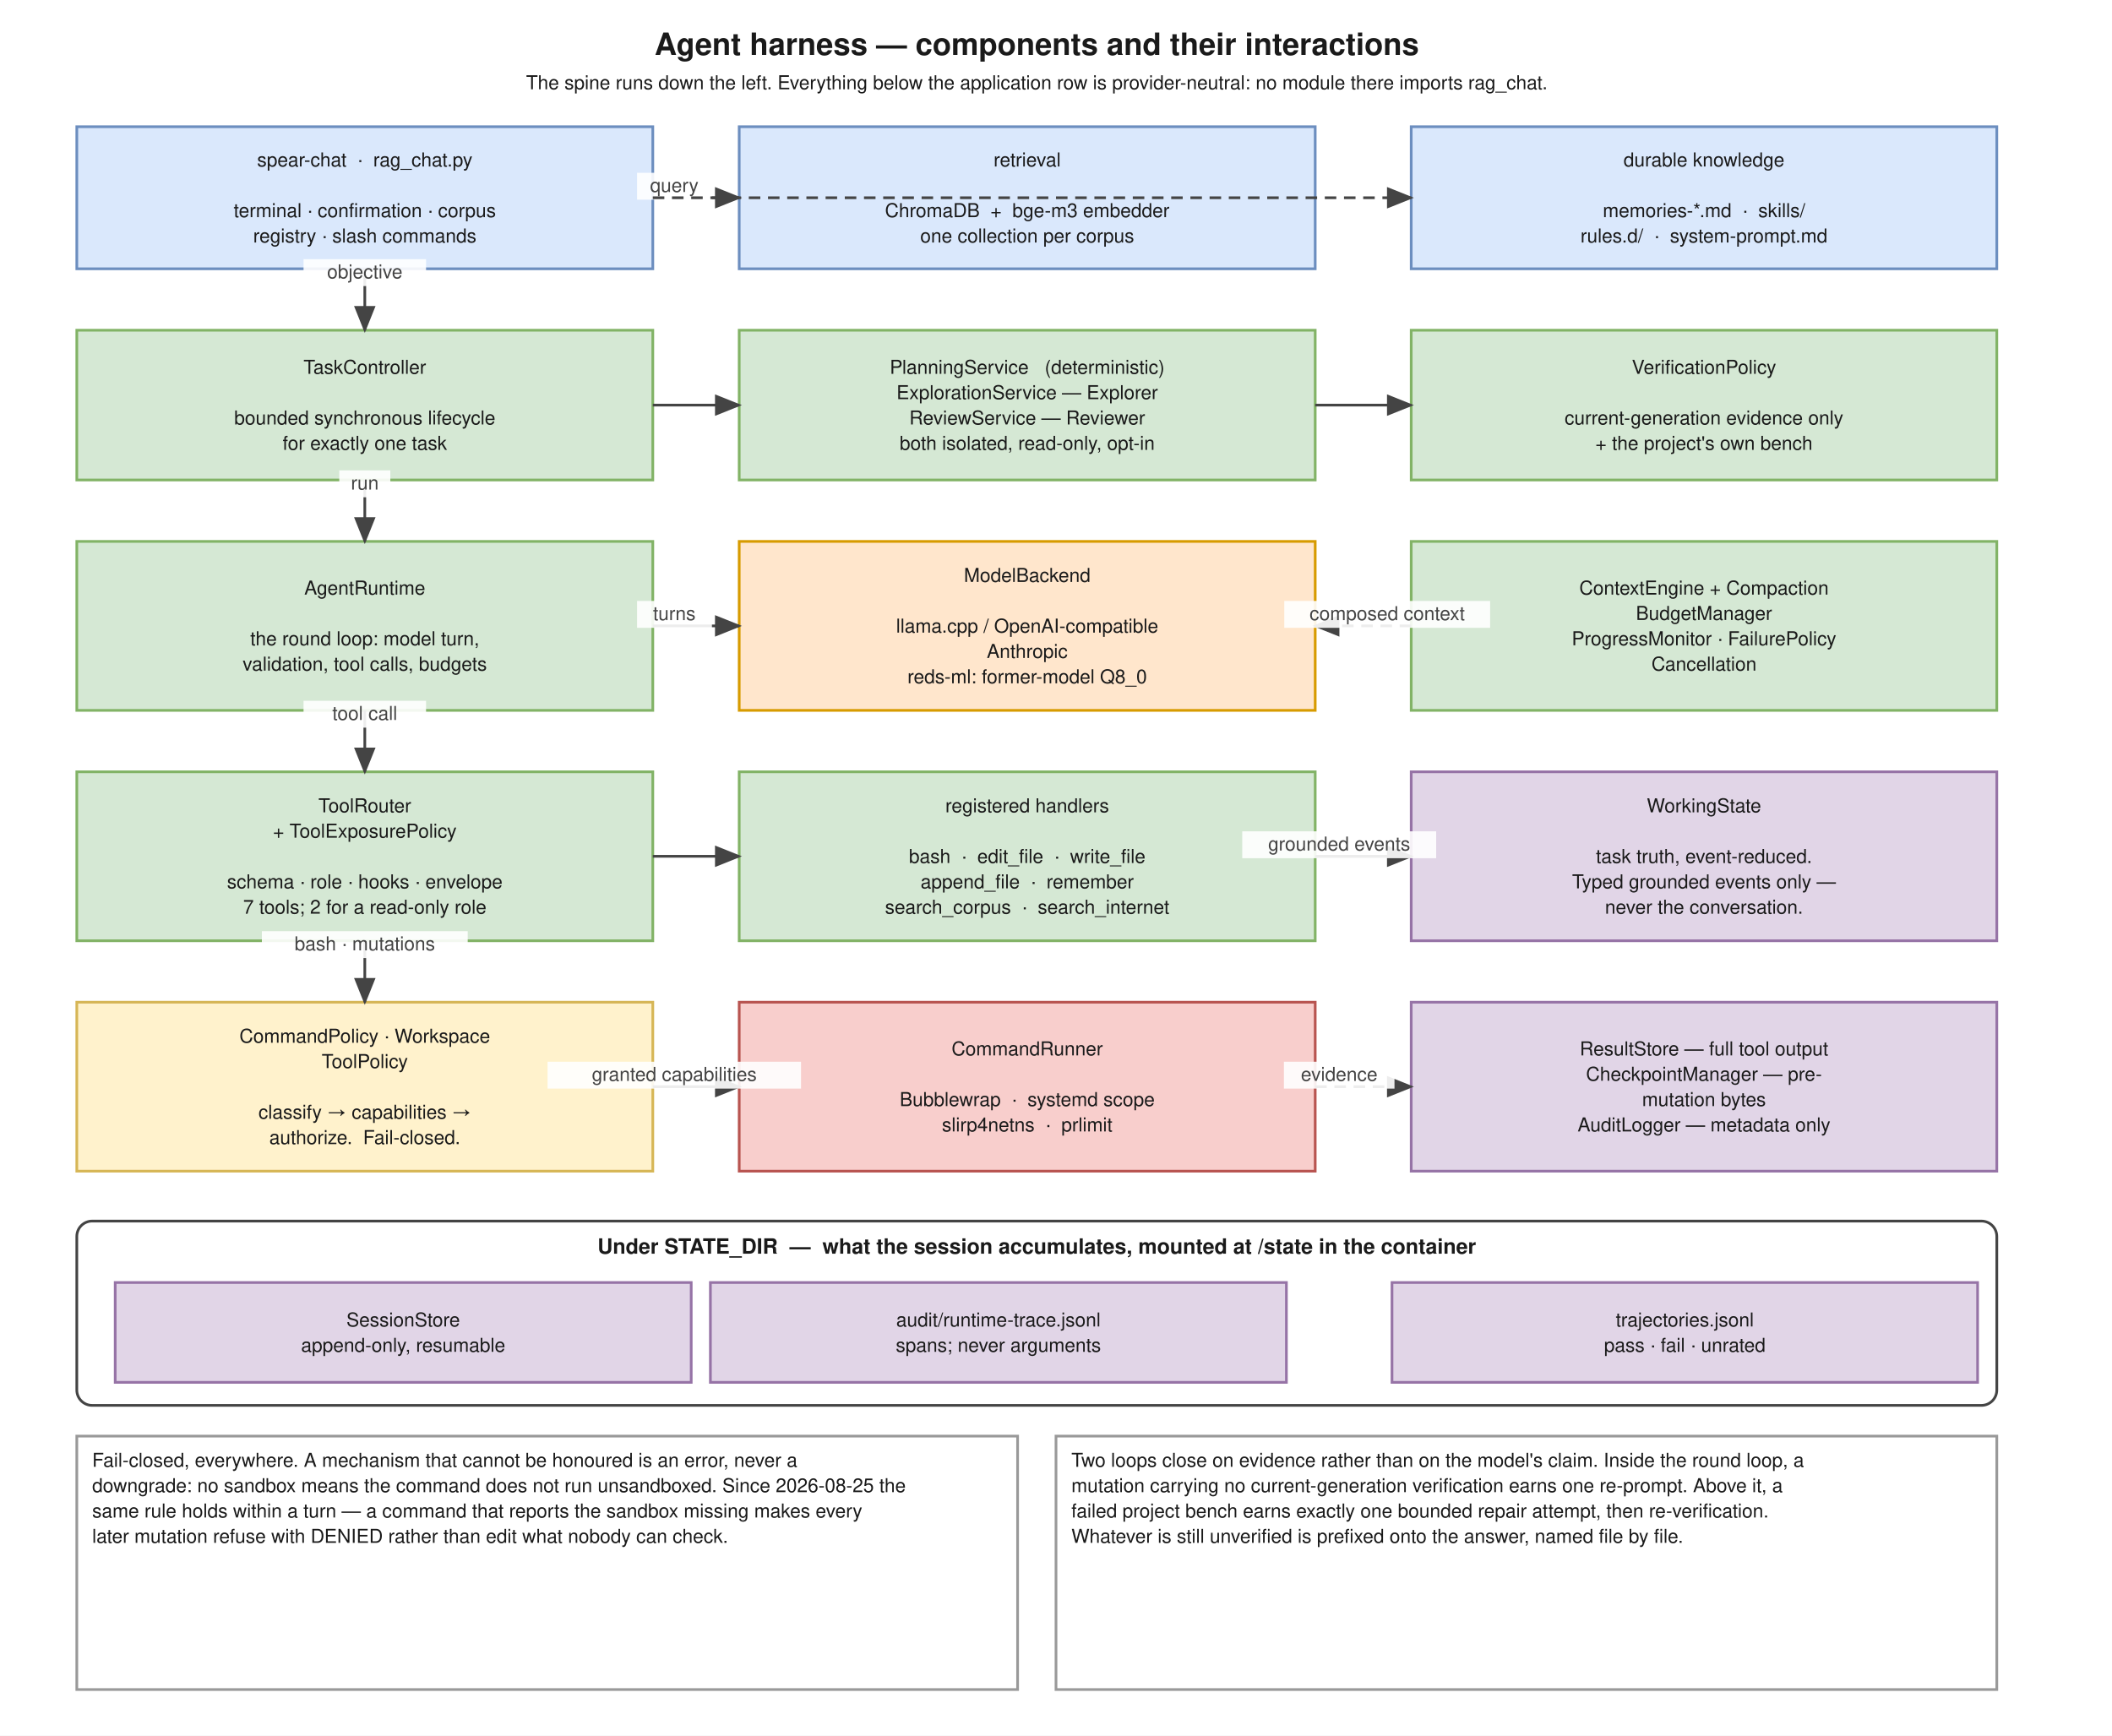
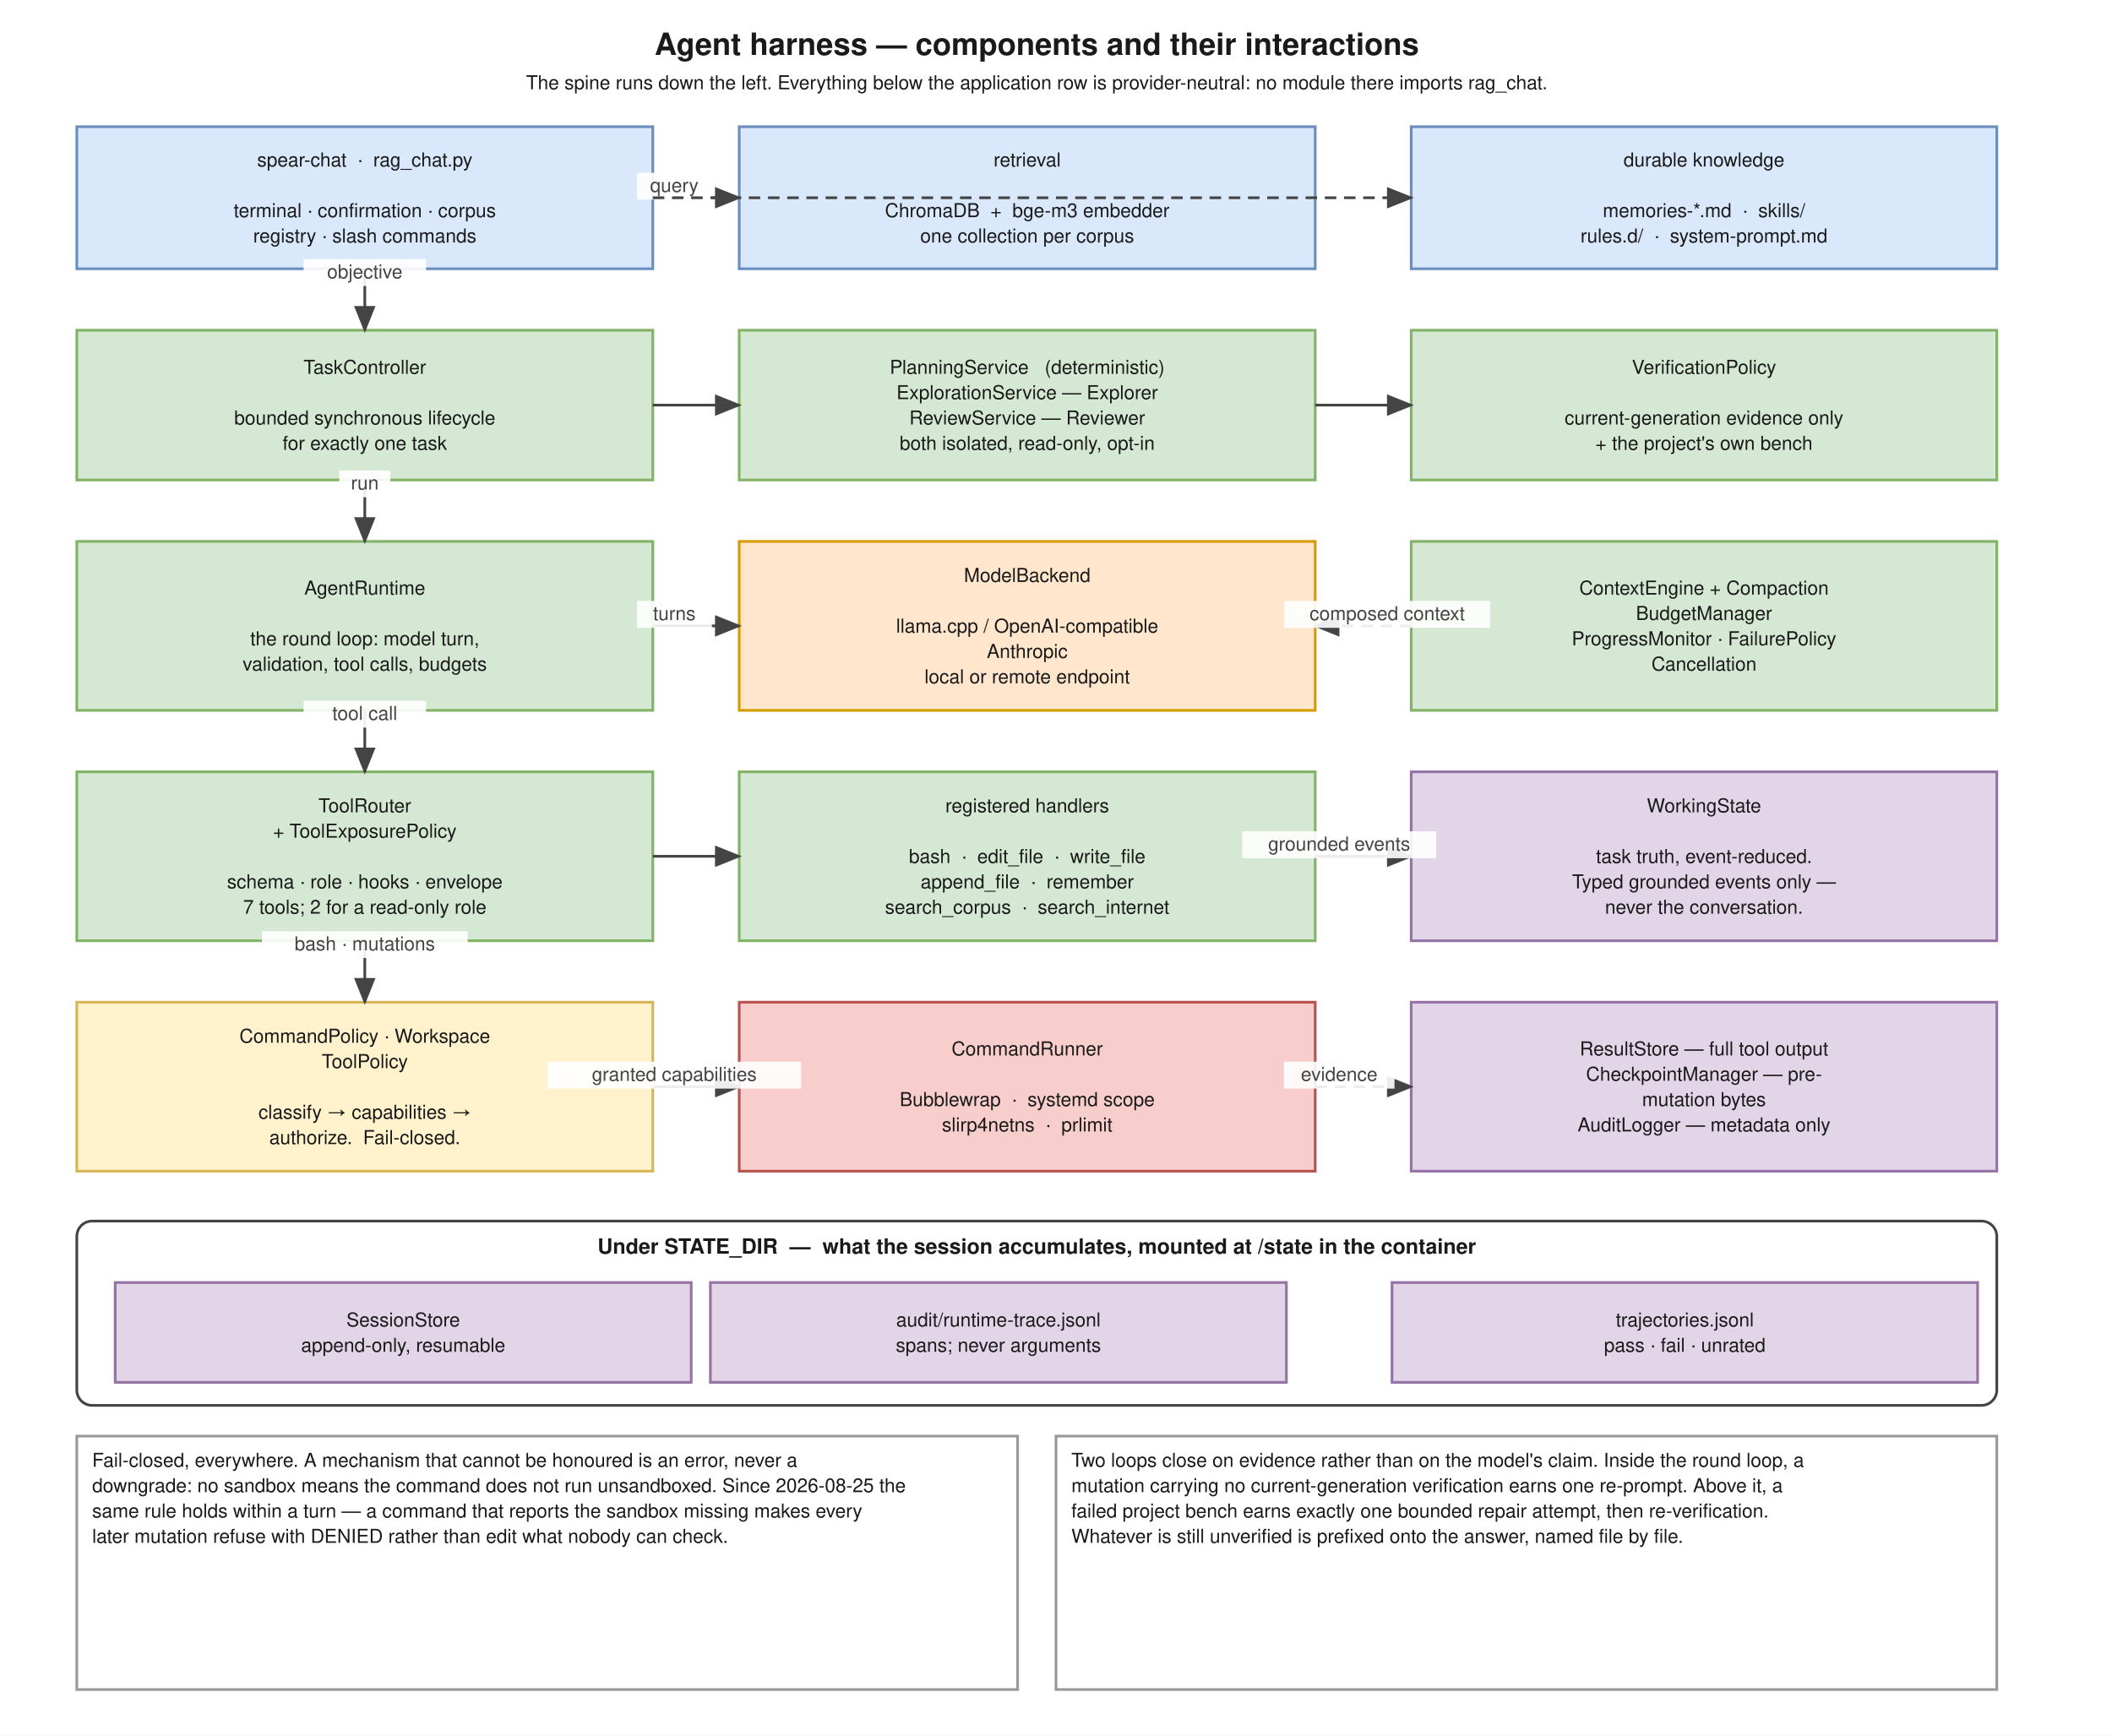
<svg xmlns="http://www.w3.org/2000/svg" viewBox="0 0 1100 904" width="1100" height="904" font-family="Helvetica,Arial,sans-serif">
  <defs>
    <marker id="ah" markerWidth="10" markerHeight="8" refX="9" refY="4" orient="auto">
      <path d="M0,0 L10,4 L0,8 z" fill="#444444" />
    </marker>
  </defs>
  <rect width="1100" height="904" fill="#ffffff" />
  <text x="540.0" y="28.6" font-size="16" text-anchor="middle" xml:space="preserve" fill="#1a1a1a" font-weight="bold">Agent harness — components and their interactions</text>
  <text x="540.0" y="46.5" font-size="10" text-anchor="middle" xml:space="preserve" fill="#1a1a1a">The spine runs down the left. Everything below the application row is provider-neutral: no module there imports rag_chat.</text>
  <rect x="40" y="66" width="300" height="74" rx="0" ry="0" fill="#dae8fc" stroke="#6c8ebf" stroke-width="1.4" />
  <text x="190.0" y="86.7" font-size="10" text-anchor="middle" xml:space="preserve" fill="#1a1a1a">spear-chat  ·  rag_chat.py</text>
  <text x="190.0" y="99.9" font-size="10" text-anchor="middle" xml:space="preserve" fill="#1a1a1a" />
  <text x="190.0" y="113.1" font-size="10" text-anchor="middle" xml:space="preserve" fill="#1a1a1a">terminal · confirmation · corpus</text>
  <text x="190.0" y="126.3" font-size="10" text-anchor="middle" xml:space="preserve" fill="#1a1a1a">registry · slash commands</text>
  <rect x="385" y="66" width="300" height="74" rx="0" ry="0" fill="#dae8fc" stroke="#6c8ebf" stroke-width="1.4" />
  <text x="535.0" y="86.7" font-size="10" text-anchor="middle" xml:space="preserve" fill="#1a1a1a">retrieval</text>
  <text x="535.0" y="99.9" font-size="10" text-anchor="middle" xml:space="preserve" fill="#1a1a1a" />
  <text x="535.0" y="113.1" font-size="10" text-anchor="middle" xml:space="preserve" fill="#1a1a1a">ChromaDB  +  bge-m3 embedder</text>
  <text x="535.0" y="126.3" font-size="10" text-anchor="middle" xml:space="preserve" fill="#1a1a1a">one collection per corpus</text>
  <rect x="735" y="66" width="305" height="74" rx="0" ry="0" fill="#dae8fc" stroke="#6c8ebf" stroke-width="1.4" />
  <text x="887.5" y="86.7" font-size="10" text-anchor="middle" xml:space="preserve" fill="#1a1a1a">durable knowledge</text>
  <text x="887.5" y="99.9" font-size="10" text-anchor="middle" xml:space="preserve" fill="#1a1a1a" />
  <text x="887.5" y="113.1" font-size="10" text-anchor="middle" xml:space="preserve" fill="#1a1a1a">memories-*.md  ·  skills/</text>
  <text x="887.5" y="126.3" font-size="10" text-anchor="middle" xml:space="preserve" fill="#1a1a1a">rules.d/  ·  system-prompt.md</text>
  <rect x="40" y="172" width="300" height="78" rx="0" ry="0" fill="#d5e8d4" stroke="#82b366" stroke-width="1.4" />
  <text x="190.0" y="194.7" font-size="10" text-anchor="middle" xml:space="preserve" fill="#1a1a1a">TaskController</text>
  <text x="190.0" y="207.9" font-size="10" text-anchor="middle" xml:space="preserve" fill="#1a1a1a" />
  <text x="190.0" y="221.1" font-size="10" text-anchor="middle" xml:space="preserve" fill="#1a1a1a">bounded synchronous lifecycle</text>
  <text x="190.0" y="234.3" font-size="10" text-anchor="middle" xml:space="preserve" fill="#1a1a1a">for exactly one task</text>
  <rect x="385" y="172" width="300" height="78" rx="0" ry="0" fill="#d5e8d4" stroke="#82b366" stroke-width="1.4" />
  <text x="535.0" y="194.7" font-size="10" text-anchor="middle" xml:space="preserve" fill="#1a1a1a">PlanningService   (deterministic)</text>
  <text x="535.0" y="207.9" font-size="10" text-anchor="middle" xml:space="preserve" fill="#1a1a1a">ExplorationService — Explorer</text>
  <text x="535.0" y="221.1" font-size="10" text-anchor="middle" xml:space="preserve" fill="#1a1a1a">ReviewService — Reviewer</text>
  <text x="535.0" y="234.3" font-size="10" text-anchor="middle" xml:space="preserve" fill="#1a1a1a">both isolated, read-only, opt-in</text>
  <rect x="735" y="172" width="305" height="78" rx="0" ry="0" fill="#d5e8d4" stroke="#82b366" stroke-width="1.4" />
  <text x="887.5" y="194.7" font-size="10" text-anchor="middle" xml:space="preserve" fill="#1a1a1a">VerificationPolicy</text>
  <text x="887.5" y="207.9" font-size="10" text-anchor="middle" xml:space="preserve" fill="#1a1a1a" />
  <text x="887.5" y="221.1" font-size="10" text-anchor="middle" xml:space="preserve" fill="#1a1a1a">current-generation evidence only</text>
  <text x="887.5" y="234.3" font-size="10" text-anchor="middle" xml:space="preserve" fill="#1a1a1a">+ the project's own bench</text>
  <rect x="40" y="282" width="300" height="88" rx="0" ry="0" fill="#d5e8d4" stroke="#82b366" stroke-width="1.4" />
  <text x="190.0" y="309.7" font-size="10" text-anchor="middle" xml:space="preserve" fill="#1a1a1a">AgentRuntime</text>
  <text x="190.0" y="322.9" font-size="10" text-anchor="middle" xml:space="preserve" fill="#1a1a1a" />
  <text x="190.0" y="336.1" font-size="10" text-anchor="middle" xml:space="preserve" fill="#1a1a1a">the round loop: model turn,</text>
  <text x="190.0" y="349.3" font-size="10" text-anchor="middle" xml:space="preserve" fill="#1a1a1a">validation, tool calls, budgets</text>
  <rect x="385" y="282" width="300" height="88" rx="0" ry="0" fill="#ffe6cc" stroke="#d79b00" stroke-width="1.4" />
  <text x="535.0" y="303.1" font-size="10" text-anchor="middle" xml:space="preserve" fill="#1a1a1a">ModelBackend</text>
  <text x="535.0" y="316.3" font-size="10" text-anchor="middle" xml:space="preserve" fill="#1a1a1a" />
  <text x="535.0" y="329.5" font-size="10" text-anchor="middle" xml:space="preserve" fill="#1a1a1a">llama.cpp / OpenAI-compatible</text>
  <text x="535.0" y="342.7" font-size="10" text-anchor="middle" xml:space="preserve" fill="#1a1a1a">Anthropic</text>
-   <text x="535.0" y="355.9" font-size="10" text-anchor="middle" xml:space="preserve" fill="#1a1a1a">reds-ml: former-model Q8_0</text>
+   <text x="535.0" y="355.9" font-size="10" text-anchor="middle" xml:space="preserve" fill="#1a1a1a">local or remote endpoint</text>
  <rect x="735" y="282" width="305" height="88" rx="0" ry="0" fill="#d5e8d4" stroke="#82b366" stroke-width="1.4" />
  <text x="887.5" y="309.7" font-size="10" text-anchor="middle" xml:space="preserve" fill="#1a1a1a">ContextEngine + Compaction</text>
  <text x="887.5" y="322.9" font-size="10" text-anchor="middle" xml:space="preserve" fill="#1a1a1a">BudgetManager</text>
  <text x="887.5" y="336.1" font-size="10" text-anchor="middle" xml:space="preserve" fill="#1a1a1a">ProgressMonitor · FailurePolicy</text>
  <text x="887.5" y="349.3" font-size="10" text-anchor="middle" xml:space="preserve" fill="#1a1a1a">Cancellation</text>
  <rect x="40" y="402" width="300" height="88" rx="0" ry="0" fill="#d5e8d4" stroke="#82b366" stroke-width="1.4" />
  <text x="190.0" y="423.1" font-size="10" text-anchor="middle" xml:space="preserve" fill="#1a1a1a">ToolRouter</text>
  <text x="190.0" y="436.3" font-size="10" text-anchor="middle" xml:space="preserve" fill="#1a1a1a">+ ToolExposurePolicy</text>
  <text x="190.0" y="449.5" font-size="10" text-anchor="middle" xml:space="preserve" fill="#1a1a1a" />
  <text x="190.0" y="462.7" font-size="10" text-anchor="middle" xml:space="preserve" fill="#1a1a1a">schema · role · hooks · envelope</text>
  <text x="190.0" y="475.9" font-size="10" text-anchor="middle" xml:space="preserve" fill="#1a1a1a">7 tools; 2 for a read-only role</text>
  <rect x="385" y="402" width="300" height="88" rx="0" ry="0" fill="#d5e8d4" stroke="#82b366" stroke-width="1.4" />
  <text x="535.0" y="423.1" font-size="10" text-anchor="middle" xml:space="preserve" fill="#1a1a1a">registered handlers</text>
  <text x="535.0" y="436.3" font-size="10" text-anchor="middle" xml:space="preserve" fill="#1a1a1a" />
  <text x="535.0" y="449.5" font-size="10" text-anchor="middle" xml:space="preserve" fill="#1a1a1a">bash  ·  edit_file  ·  write_file</text>
  <text x="535.0" y="462.7" font-size="10" text-anchor="middle" xml:space="preserve" fill="#1a1a1a">append_file  ·  remember</text>
  <text x="535.0" y="475.9" font-size="10" text-anchor="middle" xml:space="preserve" fill="#1a1a1a">search_corpus  ·  search_internet</text>
  <rect x="735" y="402" width="305" height="88" rx="0" ry="0" fill="#e1d5e7" stroke="#9673a6" stroke-width="1.4" />
  <text x="887.5" y="423.1" font-size="10" text-anchor="middle" xml:space="preserve" fill="#1a1a1a">WorkingState</text>
  <text x="887.5" y="436.3" font-size="10" text-anchor="middle" xml:space="preserve" fill="#1a1a1a" />
  <text x="887.5" y="449.5" font-size="10" text-anchor="middle" xml:space="preserve" fill="#1a1a1a">task truth, event-reduced.</text>
  <text x="887.5" y="462.7" font-size="10" text-anchor="middle" xml:space="preserve" fill="#1a1a1a">Typed grounded events only —</text>
  <text x="887.5" y="475.9" font-size="10" text-anchor="middle" xml:space="preserve" fill="#1a1a1a">never the conversation.</text>
  <rect x="40" y="522" width="300" height="88" rx="0" ry="0" fill="#fff2cc" stroke="#d6b656" stroke-width="1.4" />
  <text x="190.0" y="543.1" font-size="10" text-anchor="middle" xml:space="preserve" fill="#1a1a1a">CommandPolicy · Workspace</text>
  <text x="190.0" y="556.3" font-size="10" text-anchor="middle" xml:space="preserve" fill="#1a1a1a">ToolPolicy</text>
  <text x="190.0" y="569.5" font-size="10" text-anchor="middle" xml:space="preserve" fill="#1a1a1a" />
  <text x="190.0" y="582.7" font-size="10" text-anchor="middle" xml:space="preserve" fill="#1a1a1a">classify → capabilities →</text>
  <text x="190.0" y="595.9" font-size="10" text-anchor="middle" xml:space="preserve" fill="#1a1a1a">authorize.  Fail-closed.</text>
  <rect x="385" y="522" width="300" height="88" rx="0" ry="0" fill="#f8cecc" stroke="#b85450" stroke-width="1.4" />
  <text x="535.0" y="549.7" font-size="10" text-anchor="middle" xml:space="preserve" fill="#1a1a1a">CommandRunner</text>
  <text x="535.0" y="562.9" font-size="10" text-anchor="middle" xml:space="preserve" fill="#1a1a1a" />
  <text x="535.0" y="576.1" font-size="10" text-anchor="middle" xml:space="preserve" fill="#1a1a1a">Bubblewrap  ·  systemd scope</text>
  <text x="535.0" y="589.3" font-size="10" text-anchor="middle" xml:space="preserve" fill="#1a1a1a">slirp4netns  ·  prlimit</text>
  <rect x="735" y="522" width="305" height="88" rx="0" ry="0" fill="#e1d5e7" stroke="#9673a6" stroke-width="1.4" />
  <text x="887.5" y="549.7" font-size="10" text-anchor="middle" xml:space="preserve" fill="#1a1a1a">ResultStore — full tool output</text>
  <text x="887.5" y="562.9" font-size="10" text-anchor="middle" xml:space="preserve" fill="#1a1a1a">CheckpointManager — pre-</text>
  <text x="887.5" y="576.1" font-size="10" text-anchor="middle" xml:space="preserve" fill="#1a1a1a">mutation bytes</text>
  <text x="887.5" y="589.3" font-size="10" text-anchor="middle" xml:space="preserve" fill="#1a1a1a">AuditLogger — metadata only</text>
  <rect x="40" y="636" width="1000" height="96" rx="8" ry="8" fill="none" stroke="#444444" stroke-width="1.4" />
  <text x="540.0" y="653.0" font-size="11" text-anchor="middle" xml:space="preserve" fill="#1a1a1a" font-weight="bold">Under STATE_DIR  —  what the session accumulates, mounted at /state in the container</text>
  <rect x="60" y="668" width="300" height="52" rx="0" ry="0" fill="#e1d5e7" stroke="#9673a6" stroke-width="1.4" />
  <text x="210.0" y="690.9" font-size="10" text-anchor="middle" xml:space="preserve" fill="#1a1a1a">SessionStore</text>
  <text x="210.0" y="704.1" font-size="10" text-anchor="middle" xml:space="preserve" fill="#1a1a1a">append-only, resumable</text>
  <rect x="370" y="668" width="300" height="52" rx="0" ry="0" fill="#e1d5e7" stroke="#9673a6" stroke-width="1.4" />
  <text x="520.0" y="690.9" font-size="10" text-anchor="middle" xml:space="preserve" fill="#1a1a1a">audit/runtime-trace.jsonl</text>
  <text x="520.0" y="704.1" font-size="10" text-anchor="middle" xml:space="preserve" fill="#1a1a1a">spans; never arguments</text>
  <rect x="725" y="668" width="305" height="52" rx="0" ry="0" fill="#e1d5e7" stroke="#9673a6" stroke-width="1.4" />
  <text x="877.5" y="690.9" font-size="10" text-anchor="middle" xml:space="preserve" fill="#1a1a1a">trajectories.jsonl</text>
  <text x="877.5" y="704.1" font-size="10" text-anchor="middle" xml:space="preserve" fill="#1a1a1a">pass · fail · unrated</text>
  <rect x="40" y="748" width="490" height="132" rx="0" ry="0" fill="#ffffff" stroke="#999999" stroke-width="1.4" />
  <text x="48.0" y="764.0" font-size="10" text-anchor="start" xml:space="preserve" fill="#1a1a1a">Fail-closed, everywhere. A mechanism that cannot be honoured is an error, never a</text>
  <text x="48.0" y="777.2" font-size="10" text-anchor="start" xml:space="preserve" fill="#1a1a1a">downgrade: no sandbox means the command does not run unsandboxed. Since 2026-08-25 the</text>
  <text x="48.0" y="790.4" font-size="10" text-anchor="start" xml:space="preserve" fill="#1a1a1a">same rule holds within a turn — a command that reports the sandbox missing makes every</text>
  <text x="48.0" y="803.6" font-size="10" text-anchor="start" xml:space="preserve" fill="#1a1a1a">later mutation refuse with DENIED rather than edit what nobody can check.</text>
  <rect x="550" y="748" width="490" height="132" rx="0" ry="0" fill="#ffffff" stroke="#999999" stroke-width="1.4" />
  <text x="558.0" y="764.0" font-size="10" text-anchor="start" xml:space="preserve" fill="#1a1a1a">Two loops close on evidence rather than on the model's claim. Inside the round loop, a</text>
  <text x="558.0" y="777.2" font-size="10" text-anchor="start" xml:space="preserve" fill="#1a1a1a">mutation carrying no current-generation verification earns one re-prompt. Above it, a</text>
  <text x="558.0" y="790.4" font-size="10" text-anchor="start" xml:space="preserve" fill="#1a1a1a">failed project bench earns exactly one bounded repair attempt, then re-verification.</text>
  <text x="558.0" y="803.6" font-size="10" text-anchor="start" xml:space="preserve" fill="#1a1a1a">Whatever is still unverified is prefixed onto the answer, named file by file.</text>
  <path d="M190.0,140.0 L190.0,156.0 L190.0,156.0 L190.0,172.0" fill="none" stroke="#444444" stroke-width="1.4" marker-end="url(#ah)" />
  <rect x="158.1" y="135.0" width="63.8" height="14" fill="#ffffff" fill-opacity="0.9" stroke="none" />
  <text x="190.0" y="145.0" font-size="10" text-anchor="middle" fill="#444444">objective</text>
  <path d="M190.0,250.0 L190.0,266.0 L190.0,266.0 L190.0,282.0" fill="none" stroke="#444444" stroke-width="1.4" marker-end="url(#ah)" />
  <rect x="176.7" y="245.0" width="26.6" height="14" fill="#ffffff" fill-opacity="0.9" stroke="none" />
  <text x="190.0" y="255.0" font-size="10" text-anchor="middle" fill="#444444">run</text>
  <path d="M190.0,370.0 L190.0,386.0 L190.0,386.0 L190.0,402.0" fill="none" stroke="#444444" stroke-width="1.4" marker-end="url(#ah)" />
  <rect x="158.1" y="365.0" width="63.8" height="14" fill="#ffffff" fill-opacity="0.9" stroke="none" />
  <text x="190.0" y="375.0" font-size="10" text-anchor="middle" fill="#444444">tool call</text>
  <path d="M190.0,490.0 L190.0,506.0 L190.0,506.0 L190.0,522.0" fill="none" stroke="#444444" stroke-width="1.4" marker-end="url(#ah)" />
  <rect x="136.4" y="485.0" width="107.2" height="14" fill="#ffffff" fill-opacity="0.9" stroke="none" />
  <text x="190.0" y="495.0" font-size="10" text-anchor="middle" fill="#444444">bash · mutations</text>
  <path d="M340.0,103.0 L362.5,103.0 L362.5,103.0 L385.0,103.0" fill="none" stroke="#444444" stroke-width="1.4" stroke-dasharray="6 4" marker-end="url(#ah)" />
  <rect x="331.8" y="90.0" width="39.0" height="14" fill="#ffffff" fill-opacity="0.9" stroke="none" />
  <text x="351.2" y="100.0" font-size="10" text-anchor="middle" fill="#444444">query</text>
  <path d="M340.0,103.0 L537.5,103.0 L537.5,103.0 L735.0,103.0" fill="none" stroke="#444444" stroke-width="1.4" stroke-dasharray="6 4" marker-end="url(#ah)" />
  <path d="M340.0,211.0 L362.5,211.0 L362.5,211.0 L385.0,211.0" fill="none" stroke="#444444" stroke-width="1.4" marker-end="url(#ah)" />
  <path d="M685.0,211.0 L710.0,211.0 L710.0,211.0 L735.0,211.0" fill="none" stroke="#444444" stroke-width="1.4" marker-end="url(#ah)" />
  <path d="M340.0,326.0 L362.5,326.0 L362.5,326.0 L385.0,326.0" fill="none" stroke="#444444" stroke-width="1.4" marker-end="url(#ah)" />
  <rect x="331.8" y="313.0" width="39.0" height="14" fill="#ffffff" fill-opacity="0.9" stroke="none" />
  <text x="351.2" y="323.0" font-size="10" text-anchor="middle" fill="#444444">turns</text>
  <path d="M735.0,326.0 L710.0,326.0 L710.0,326.0 L685.0,326.0" fill="none" stroke="#444444" stroke-width="1.4" stroke-dasharray="6 4" marker-end="url(#ah)" />
  <rect x="668.9" y="313.0" width="107.2" height="14" fill="#ffffff" fill-opacity="0.9" stroke="none" />
  <text x="722.5" y="323.0" font-size="10" text-anchor="middle" fill="#444444">composed context</text>
  <path d="M340.0,446.0 L362.5,446.0 L362.5,446.0 L385.0,446.0" fill="none" stroke="#444444" stroke-width="1.4" marker-end="url(#ah)" />
  <path d="M685.0,446.0 L710.0,446.0 L710.0,446.0 L735.0,446.0" fill="none" stroke="#444444" stroke-width="1.4" marker-end="url(#ah)" />
  <rect x="647.0" y="433.0" width="101.0" height="14" fill="#ffffff" fill-opacity="0.9" stroke="none" />
  <text x="697.5" y="443.0" font-size="10" text-anchor="middle" fill="#444444">grounded events</text>
  <path d="M340.0,566.0 L362.5,566.0 L362.5,566.0 L385.0,566.0" fill="none" stroke="#444444" stroke-width="1.4" marker-end="url(#ah)" />
  <rect x="285.2" y="553.0" width="132.0" height="14" fill="#ffffff" fill-opacity="0.9" stroke="none" />
  <text x="351.2" y="563.0" font-size="10" text-anchor="middle" fill="#444444">granted capabilities</text>
  <path d="M685.0,566.0 L710.0,566.0 L710.0,566.0 L735.0,566.0" fill="none" stroke="#444444" stroke-width="1.4" stroke-dasharray="6 4" marker-end="url(#ah)" />
  <rect x="668.7" y="553.0" width="57.6" height="14" fill="#ffffff" fill-opacity="0.9" stroke="none" />
  <text x="697.5" y="563.0" font-size="10" text-anchor="middle" fill="#444444">evidence</text>
</svg>
